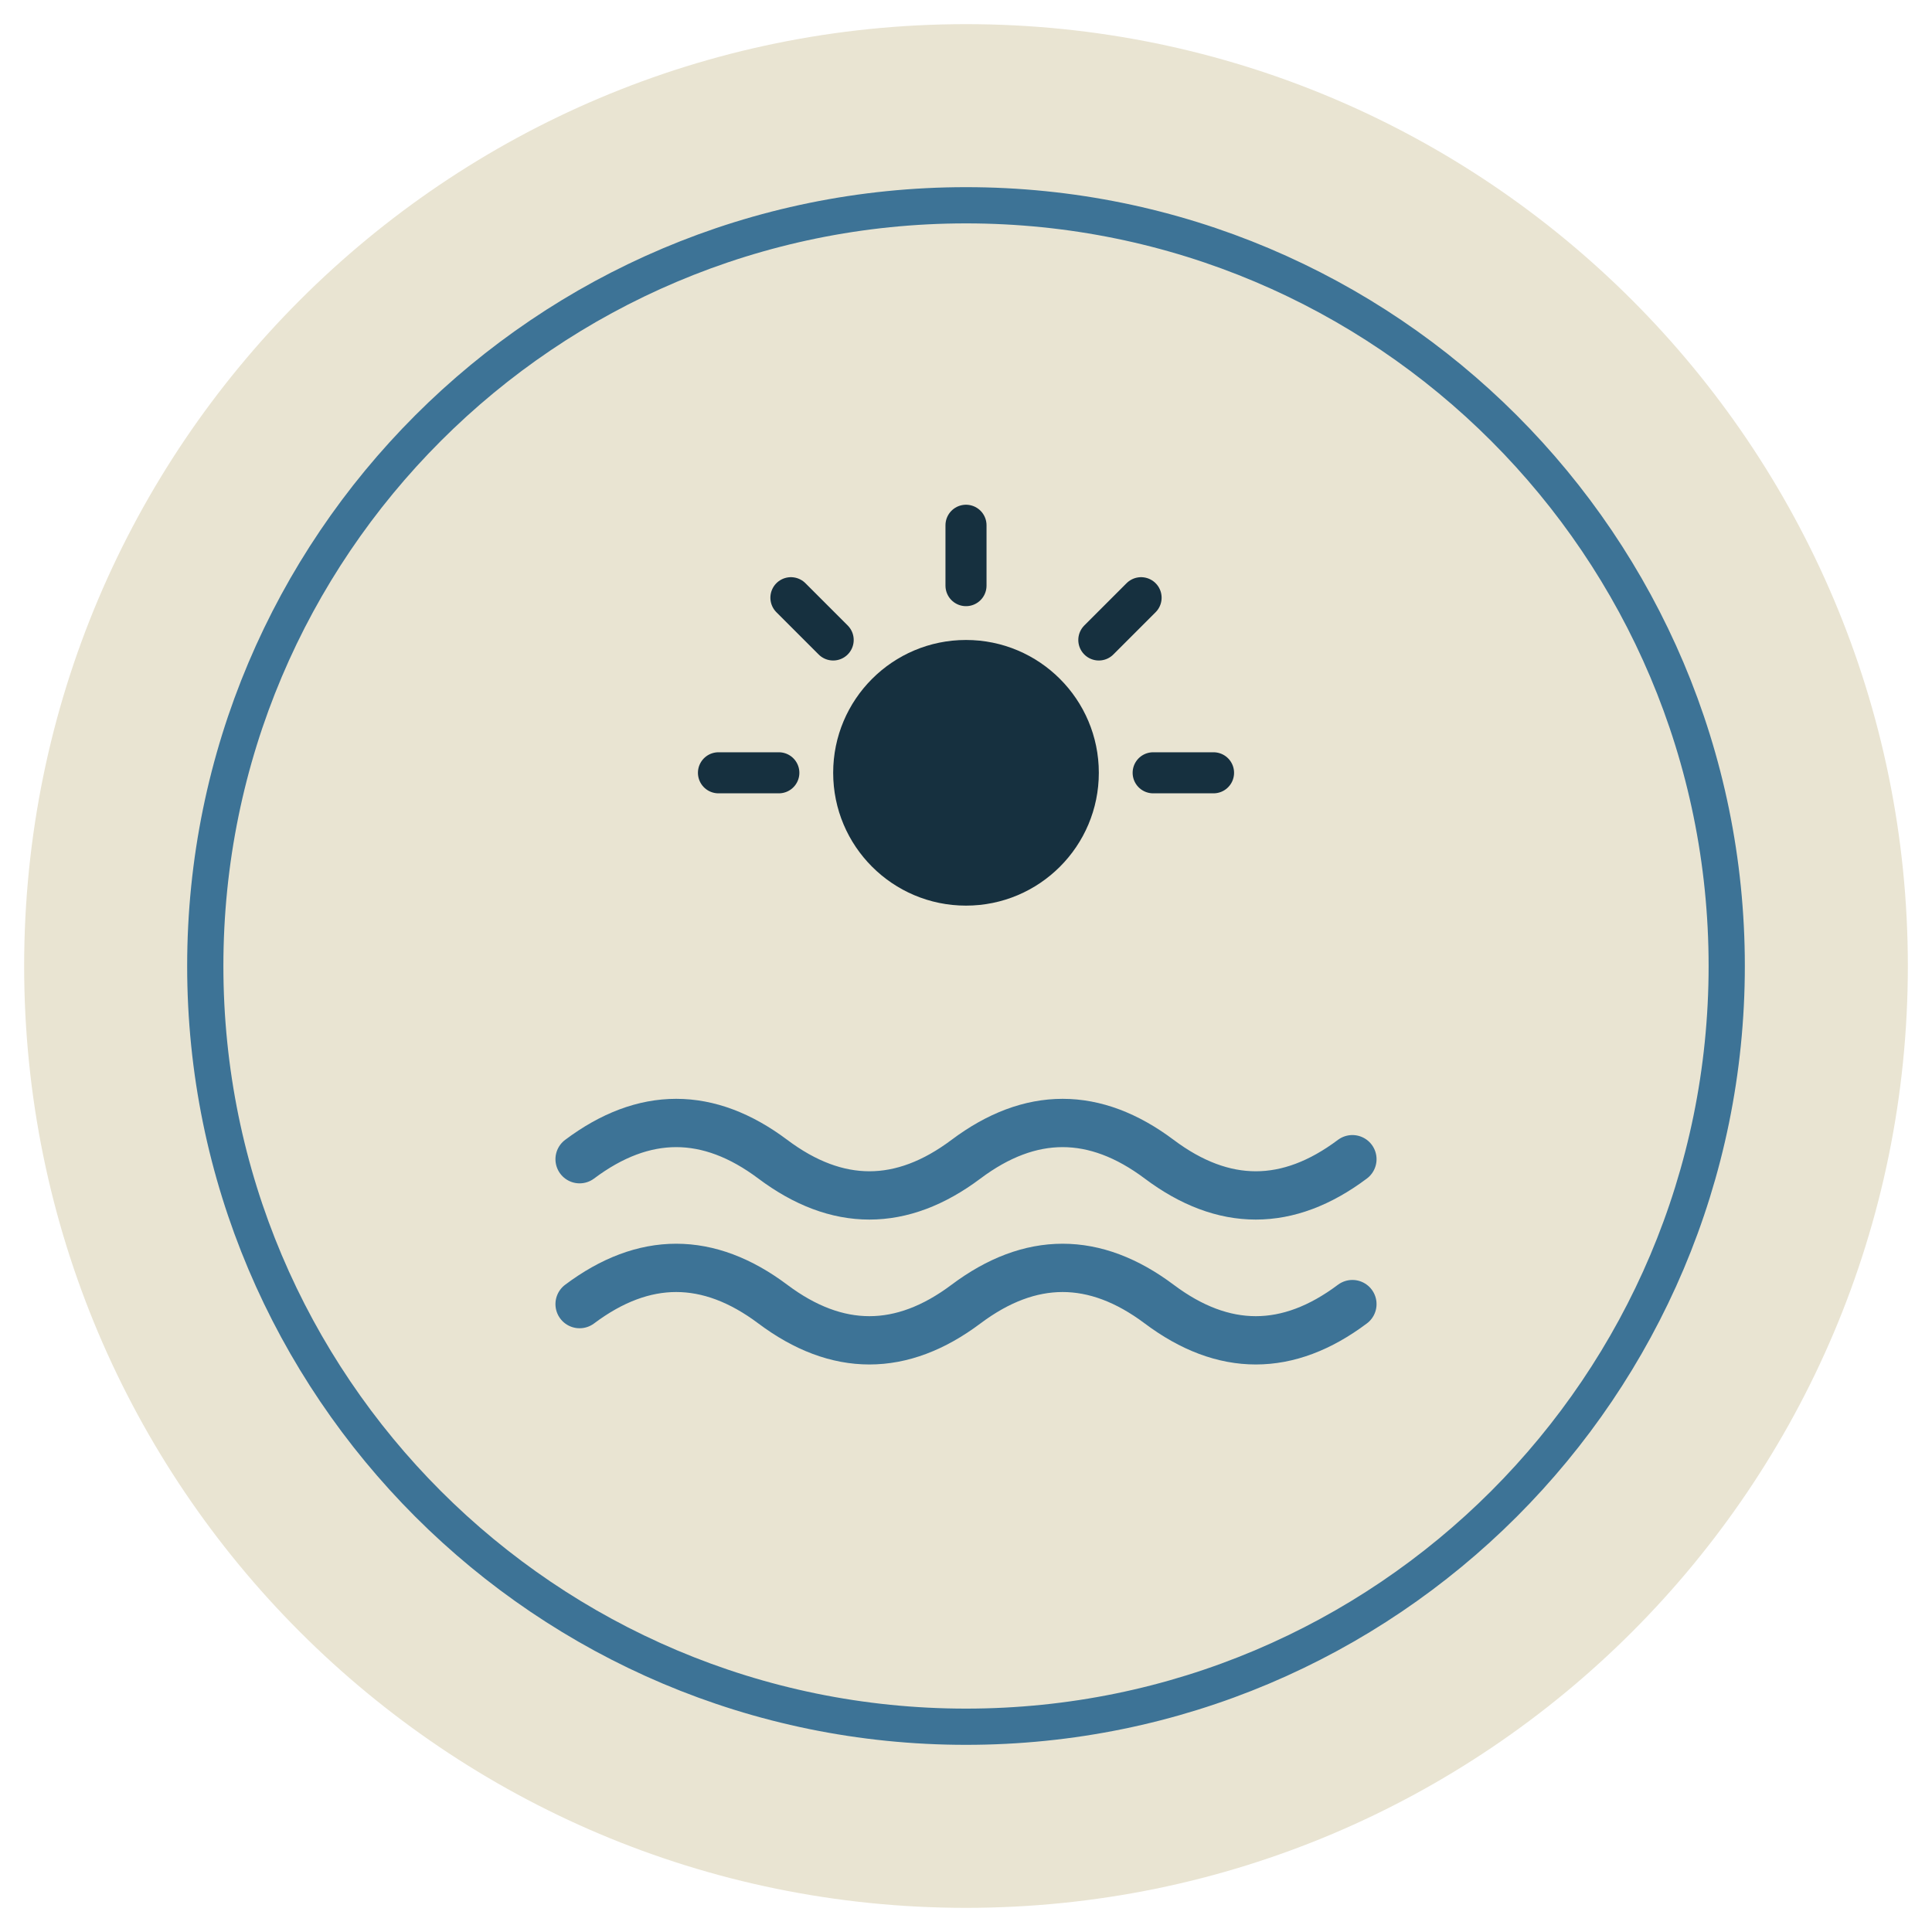
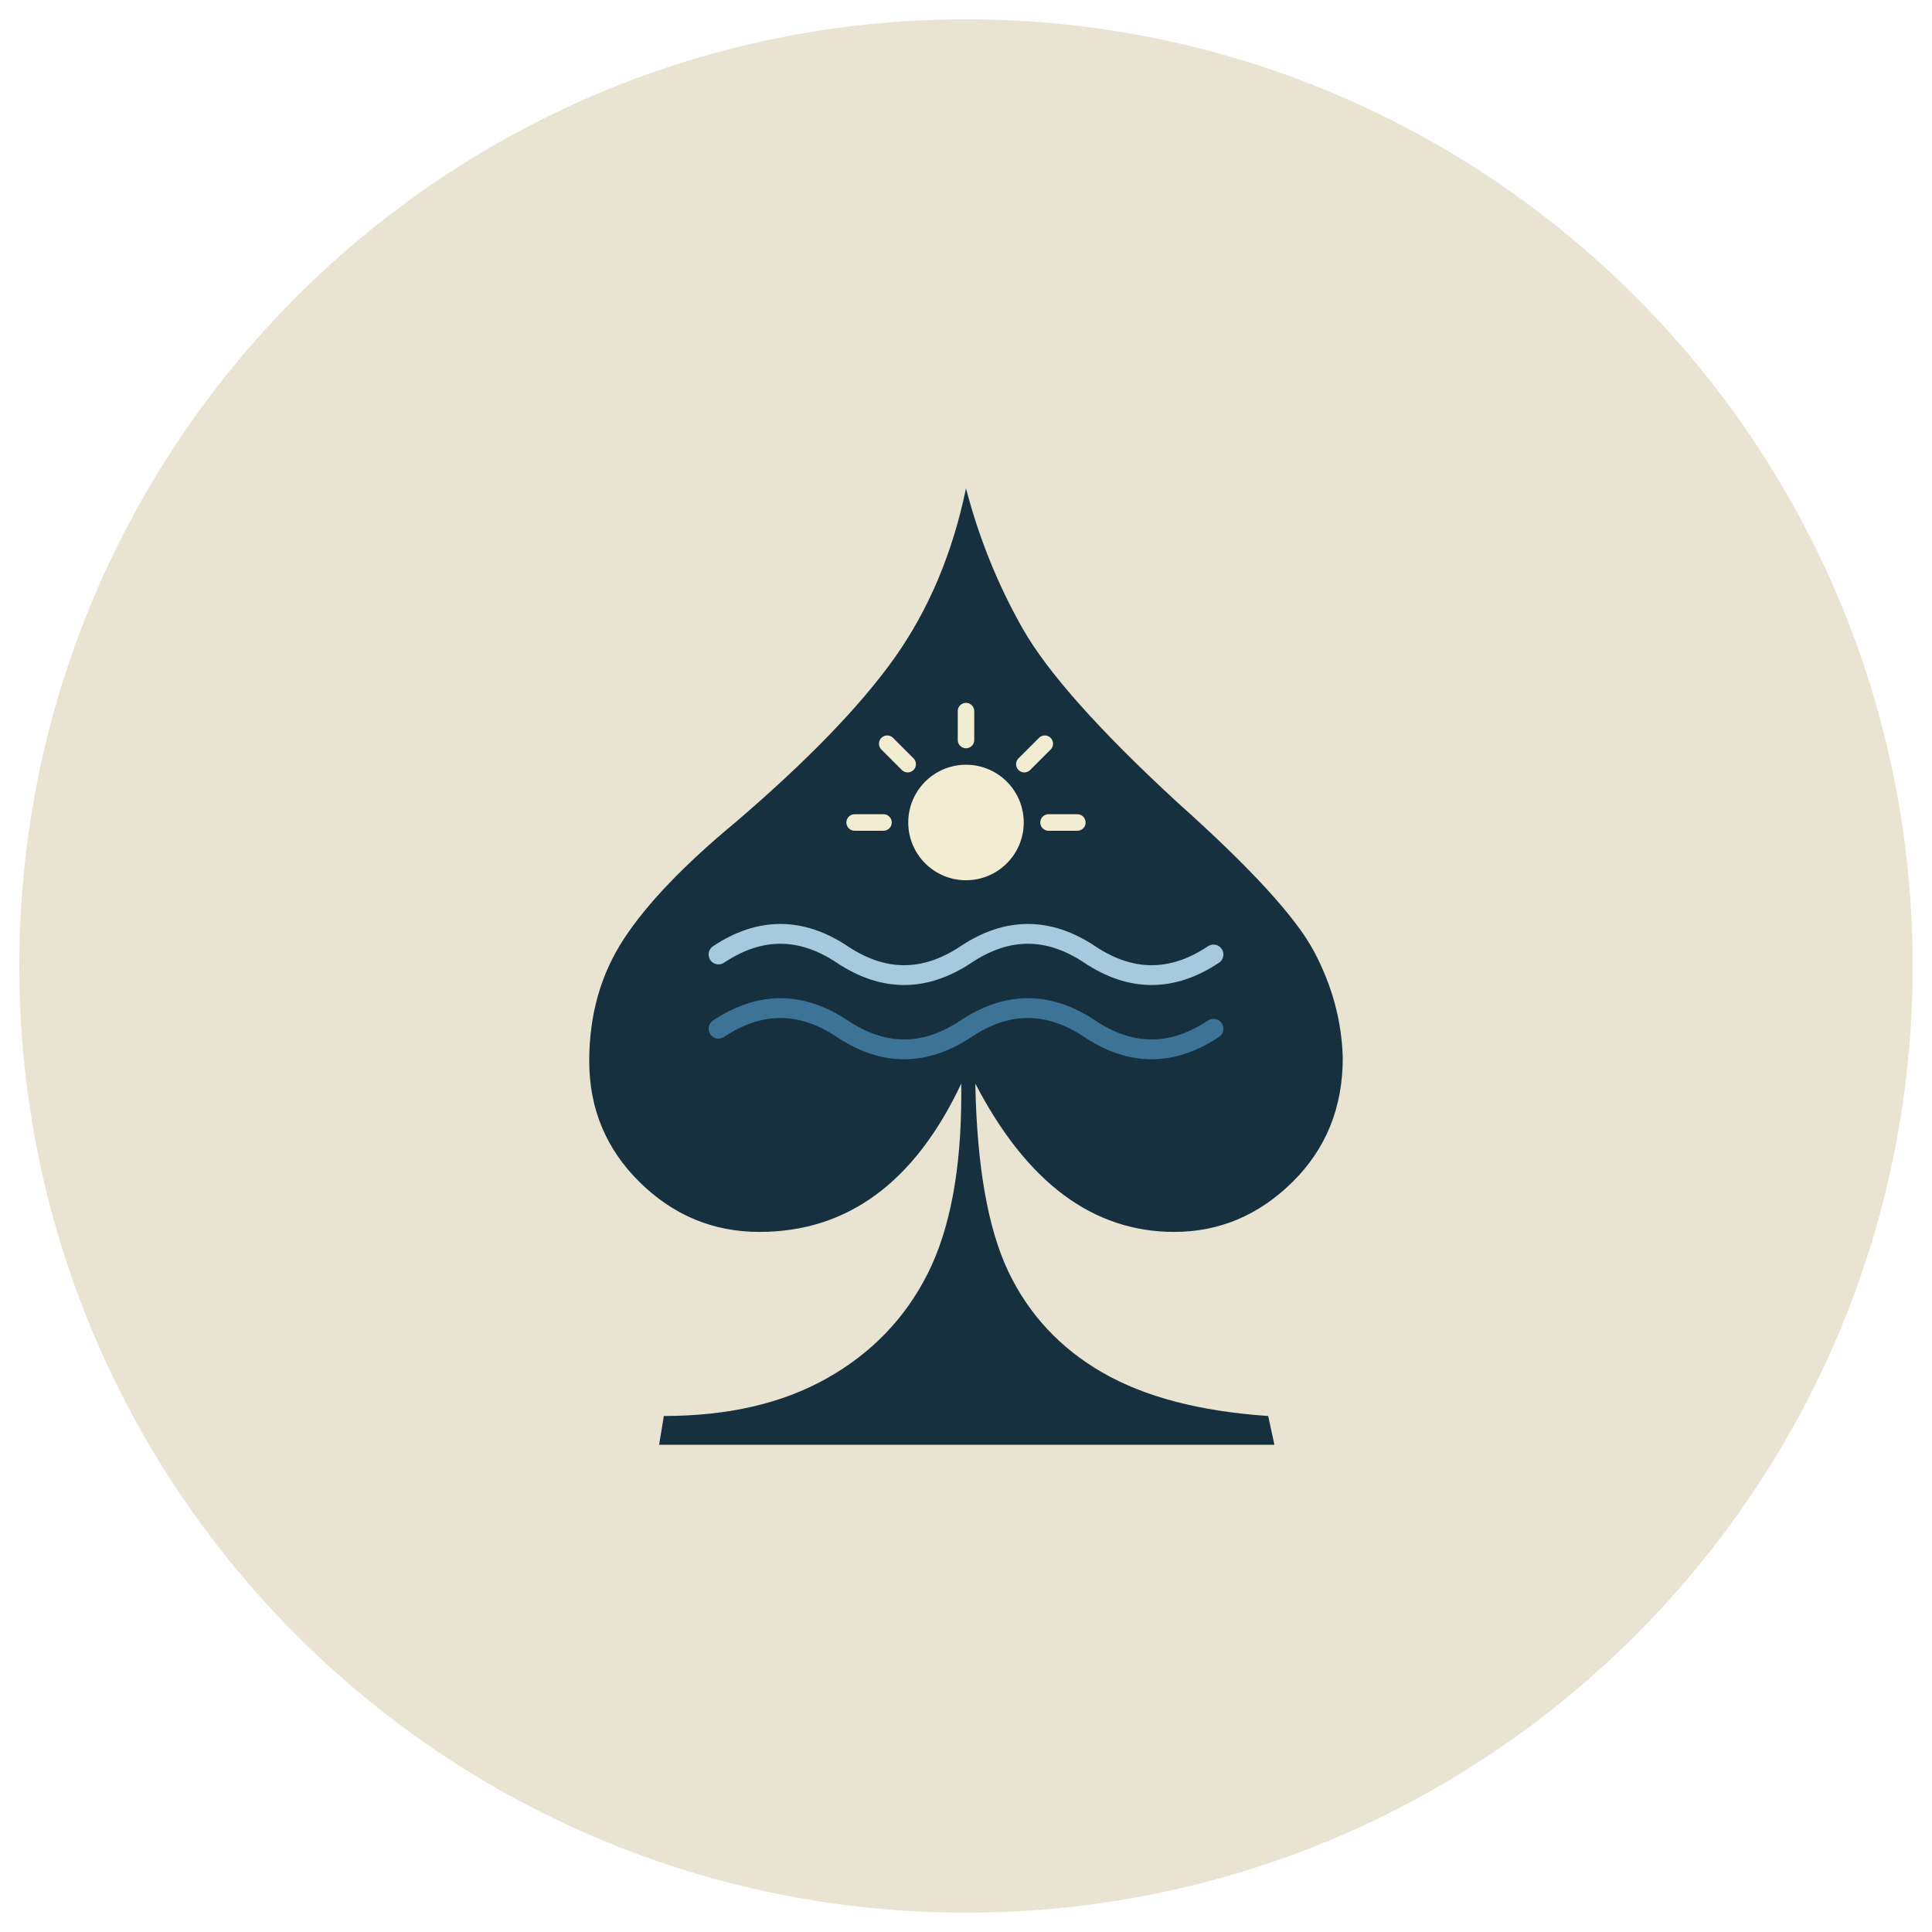
- <svg xmlns="http://www.w3.org/2000/svg" viewBox="0 0 160 160">
-   <circle cx="80" cy="80" r="78" fill="#E9E4D2" />
-   <circle cx="80" cy="80" r="63" fill="none" stroke="#3D7396" stroke-width="3" />
-   <circle cx="80" cy="64" r="11" fill="#16303F" />
-   <path d="M80 48.5 L80 43.5 M64.5 64 L59.5 64 M95.5 64 L100.5 64 M91 53 L94.5 49.5 M69 53 L65.5 49.5" stroke="#16303F" stroke-width="3.4" fill="none" stroke-linecap="round" />
-   <path d="M48 96 q8 -6 16 0 q8 6 16 0 q8 -6 16 0 q8 6 16 0" fill="none" stroke="#3D7396" stroke-width="4" stroke-linecap="round" />
-   <path d="M48 108 q8 -6 16 0 q8 6 16 0 q8 -6 16 0 q8 6 16 0" fill="none" stroke="#3D7396" stroke-width="4" stroke-linecap="round" />
+ <svg xmlns="http://www.w3.org/2000/svg" viewBox="0 0 100 100">
+   <circle cx="50" cy="50" r="49" fill="#E9E4D2" />
+   <g transform="translate(19.5 15) scale(0.61)">
+     <defs>
+       <clipPath id="fsp">
+         <path d="M50.00 16.85Q51.65 23.18 54.81 28.75Q57.98 34.32 67.93 43.49Q77.22 51.79 79.53 56.14Q81.84 60.49 81.97 65.17Q81.97 71.50 77.69 75.72Q73.40 79.94 67.67 79.94Q57.32 79.94 50.79 67.35Q50.99 77.83 53.59 83.30Q56.20 88.77 61.57 91.87Q66.94 94.97 75.64 95.56L76.17 98.00H23.96L24.36 95.56Q32.53 95.56 38.20 92.36Q43.87 89.17 46.74 83.50Q49.60 77.83 49.60 68.27V67.35Q43.67 79.94 32.47 79.94Q26.60 79.94 22.31 75.72Q18.03 71.50 18.03 65.44Q18.03 59.57 20.96 55.09Q23.90 50.60 30.42 45.20Q39.58 37.36 43.94 31.23Q48.29 25.09 50.00 16.85Z" />
+       </clipPath>
+     </defs>
+     <path d="M50.00 16.85Q51.65 23.18 54.81 28.75Q57.98 34.32 67.93 43.49Q77.22 51.79 79.53 56.14Q81.84 60.49 81.97 65.17Q81.97 71.50 77.69 75.72Q73.40 79.94 67.67 79.94Q57.32 79.94 50.79 67.35Q50.99 77.83 53.59 83.30Q56.20 88.77 61.57 91.87Q66.94 94.97 75.64 95.56L76.17 98.00H23.96L24.36 95.56Q32.53 95.56 38.20 92.36Q43.87 89.17 46.74 83.50Q49.60 77.83 49.60 68.27V67.35Q43.67 79.94 32.47 79.94Q26.60 79.94 22.31 75.72Q18.03 71.50 18.03 65.44Q18.03 59.57 20.96 55.09Q23.90 50.60 30.42 45.20Q39.58 37.36 43.94 31.23Q48.29 25.09 50.00 16.85Z" fill="#16303F" />
+     <g clip-path="url(#fsp)">
+       <g transform="translate(15 13) scale(0.7)">
+         <circle cx="50" cy="46" r="7" fill="#F1ECD2" />
+         <path d="M50 36 L50 32.5 M40 46 L36.5 46 M60 46 L63.5 46 M57.07 38.93 L59.55 36.45 M42.93 38.93 L40.45 36.45" stroke="#F1ECD2" stroke-width="2" fill="none" stroke-linecap="round" />
+         <path d="M20 62 q7.5 -5 15 0 q7.5 5 15 0 q7.5 -5 15 0 q7.5 5 15 0" stroke="#A7C9DD" stroke-width="2.4" fill="none" stroke-linecap="round" />
+         <path d="M20 71 q7.5 -5 15 0 q7.5 5 15 0 q7.5 -5 15 0 q7.5 5 15 0" stroke="#3D7396" stroke-width="2.4" fill="none" stroke-linecap="round" />
+       </g>
+     </g>
+   </g>
</svg>
